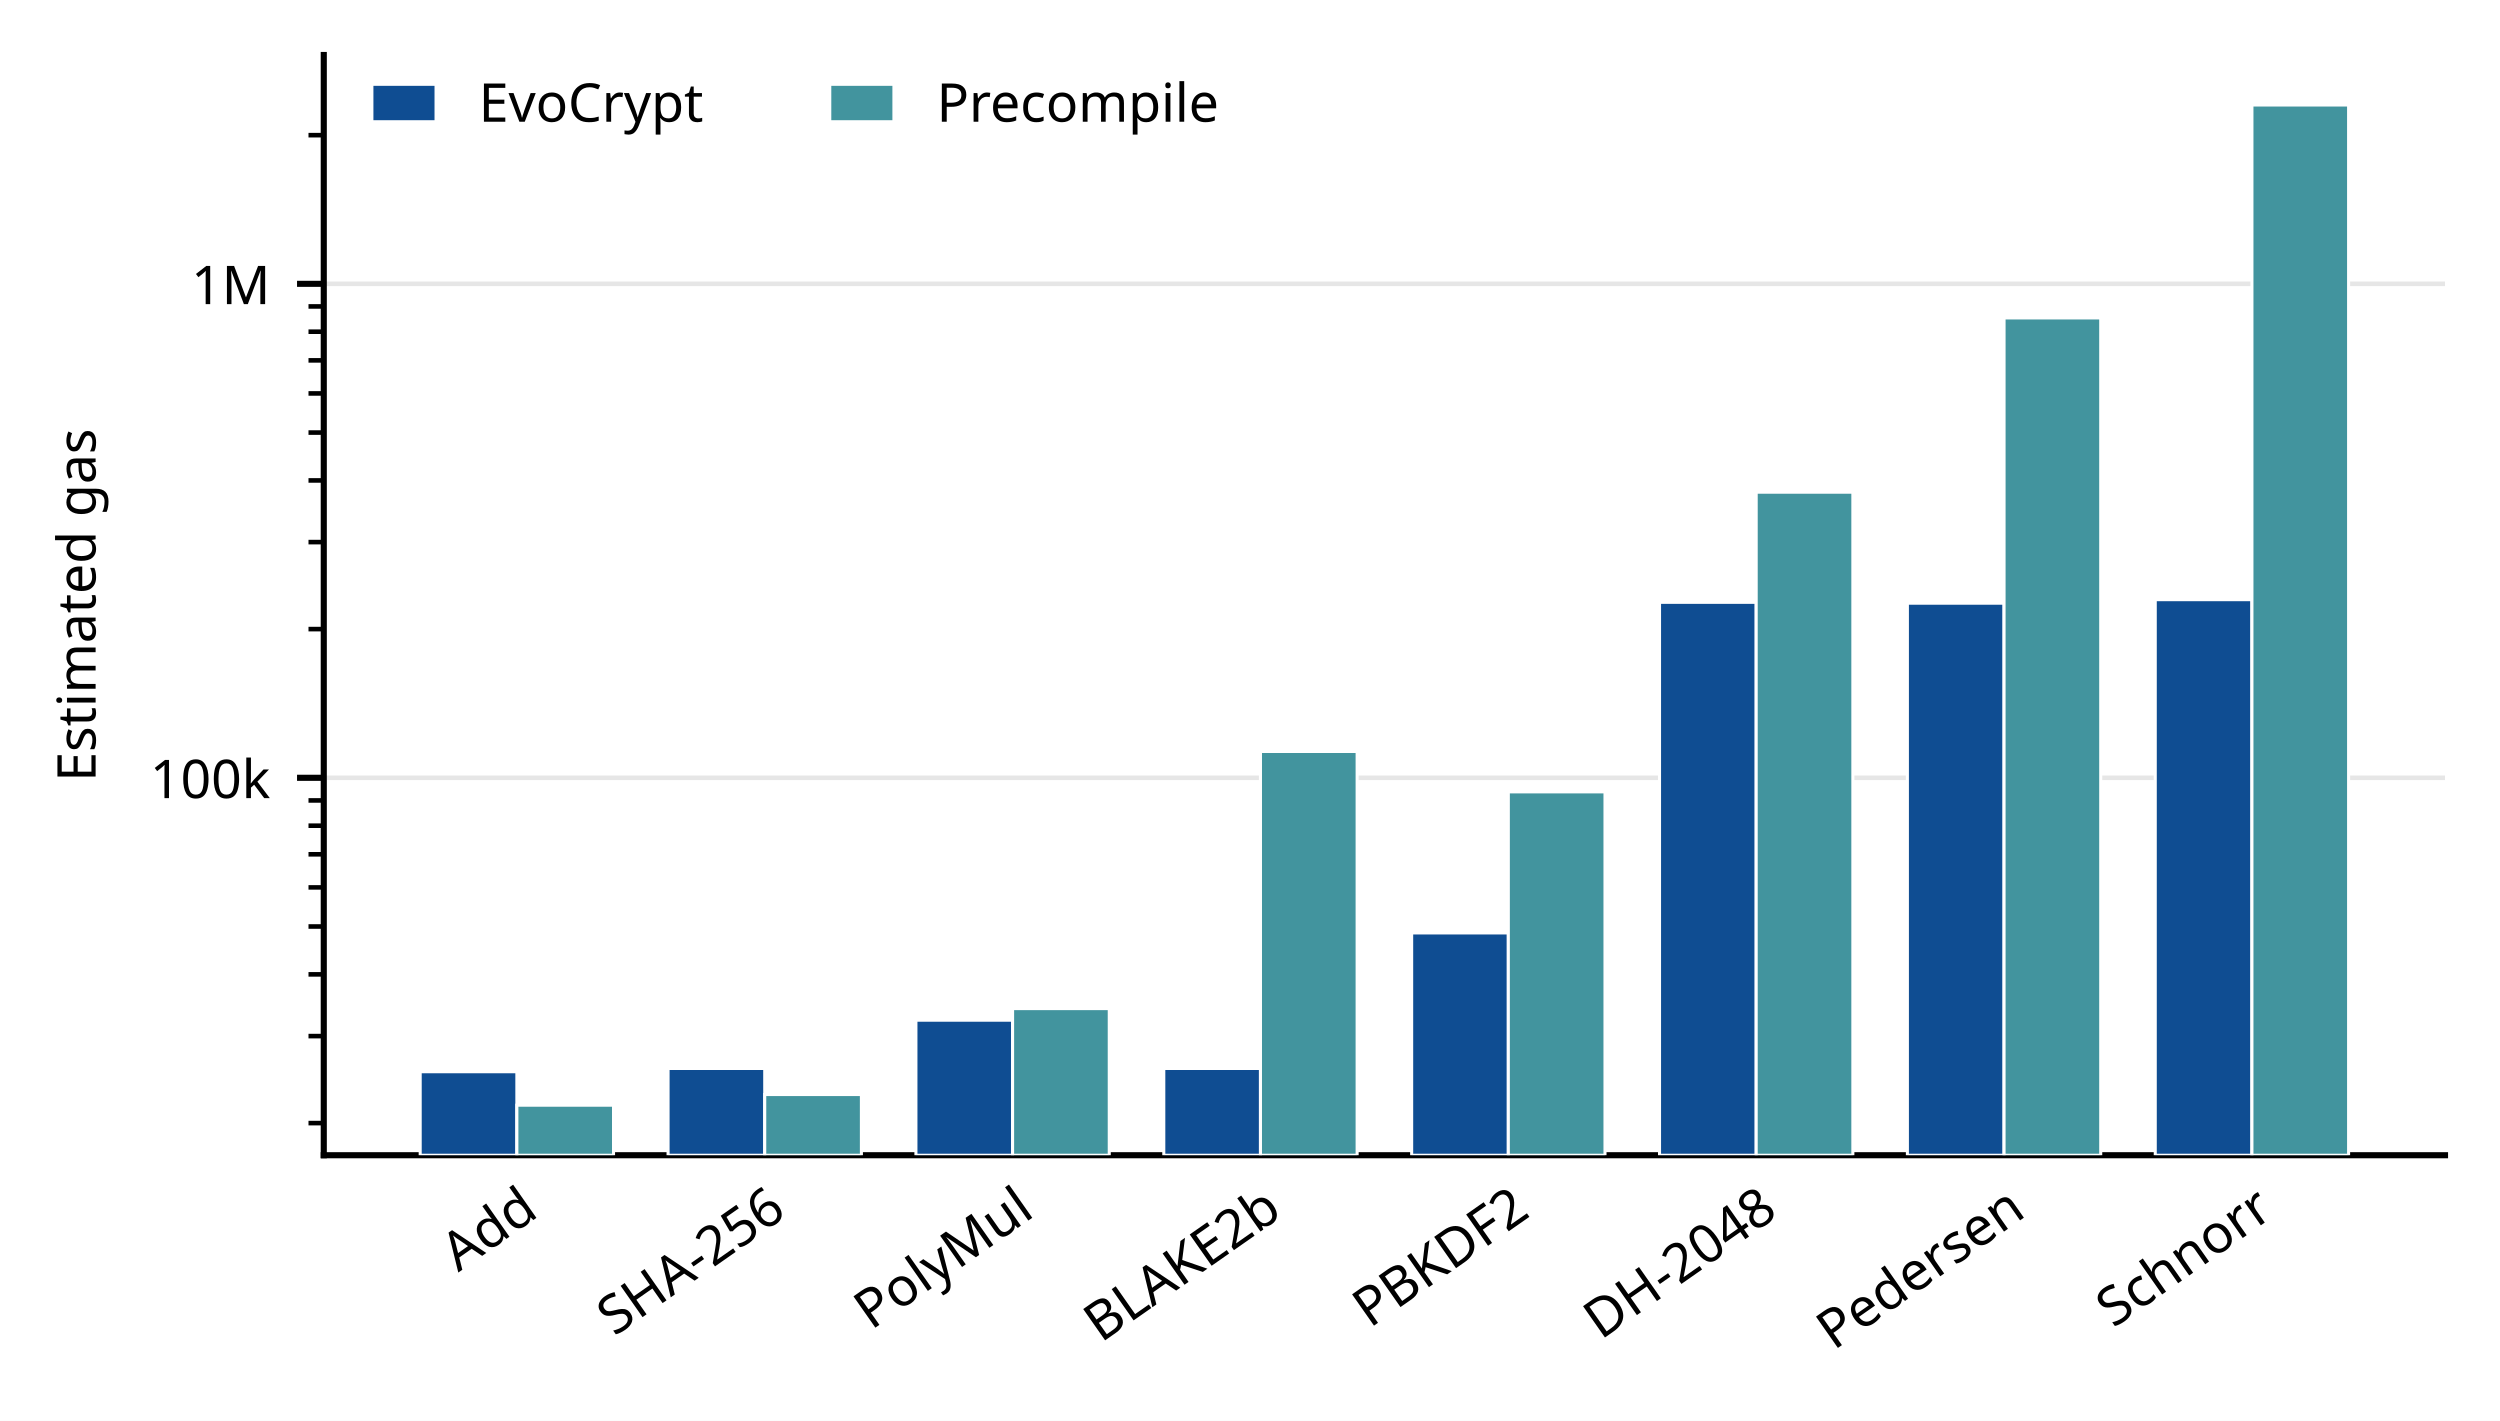
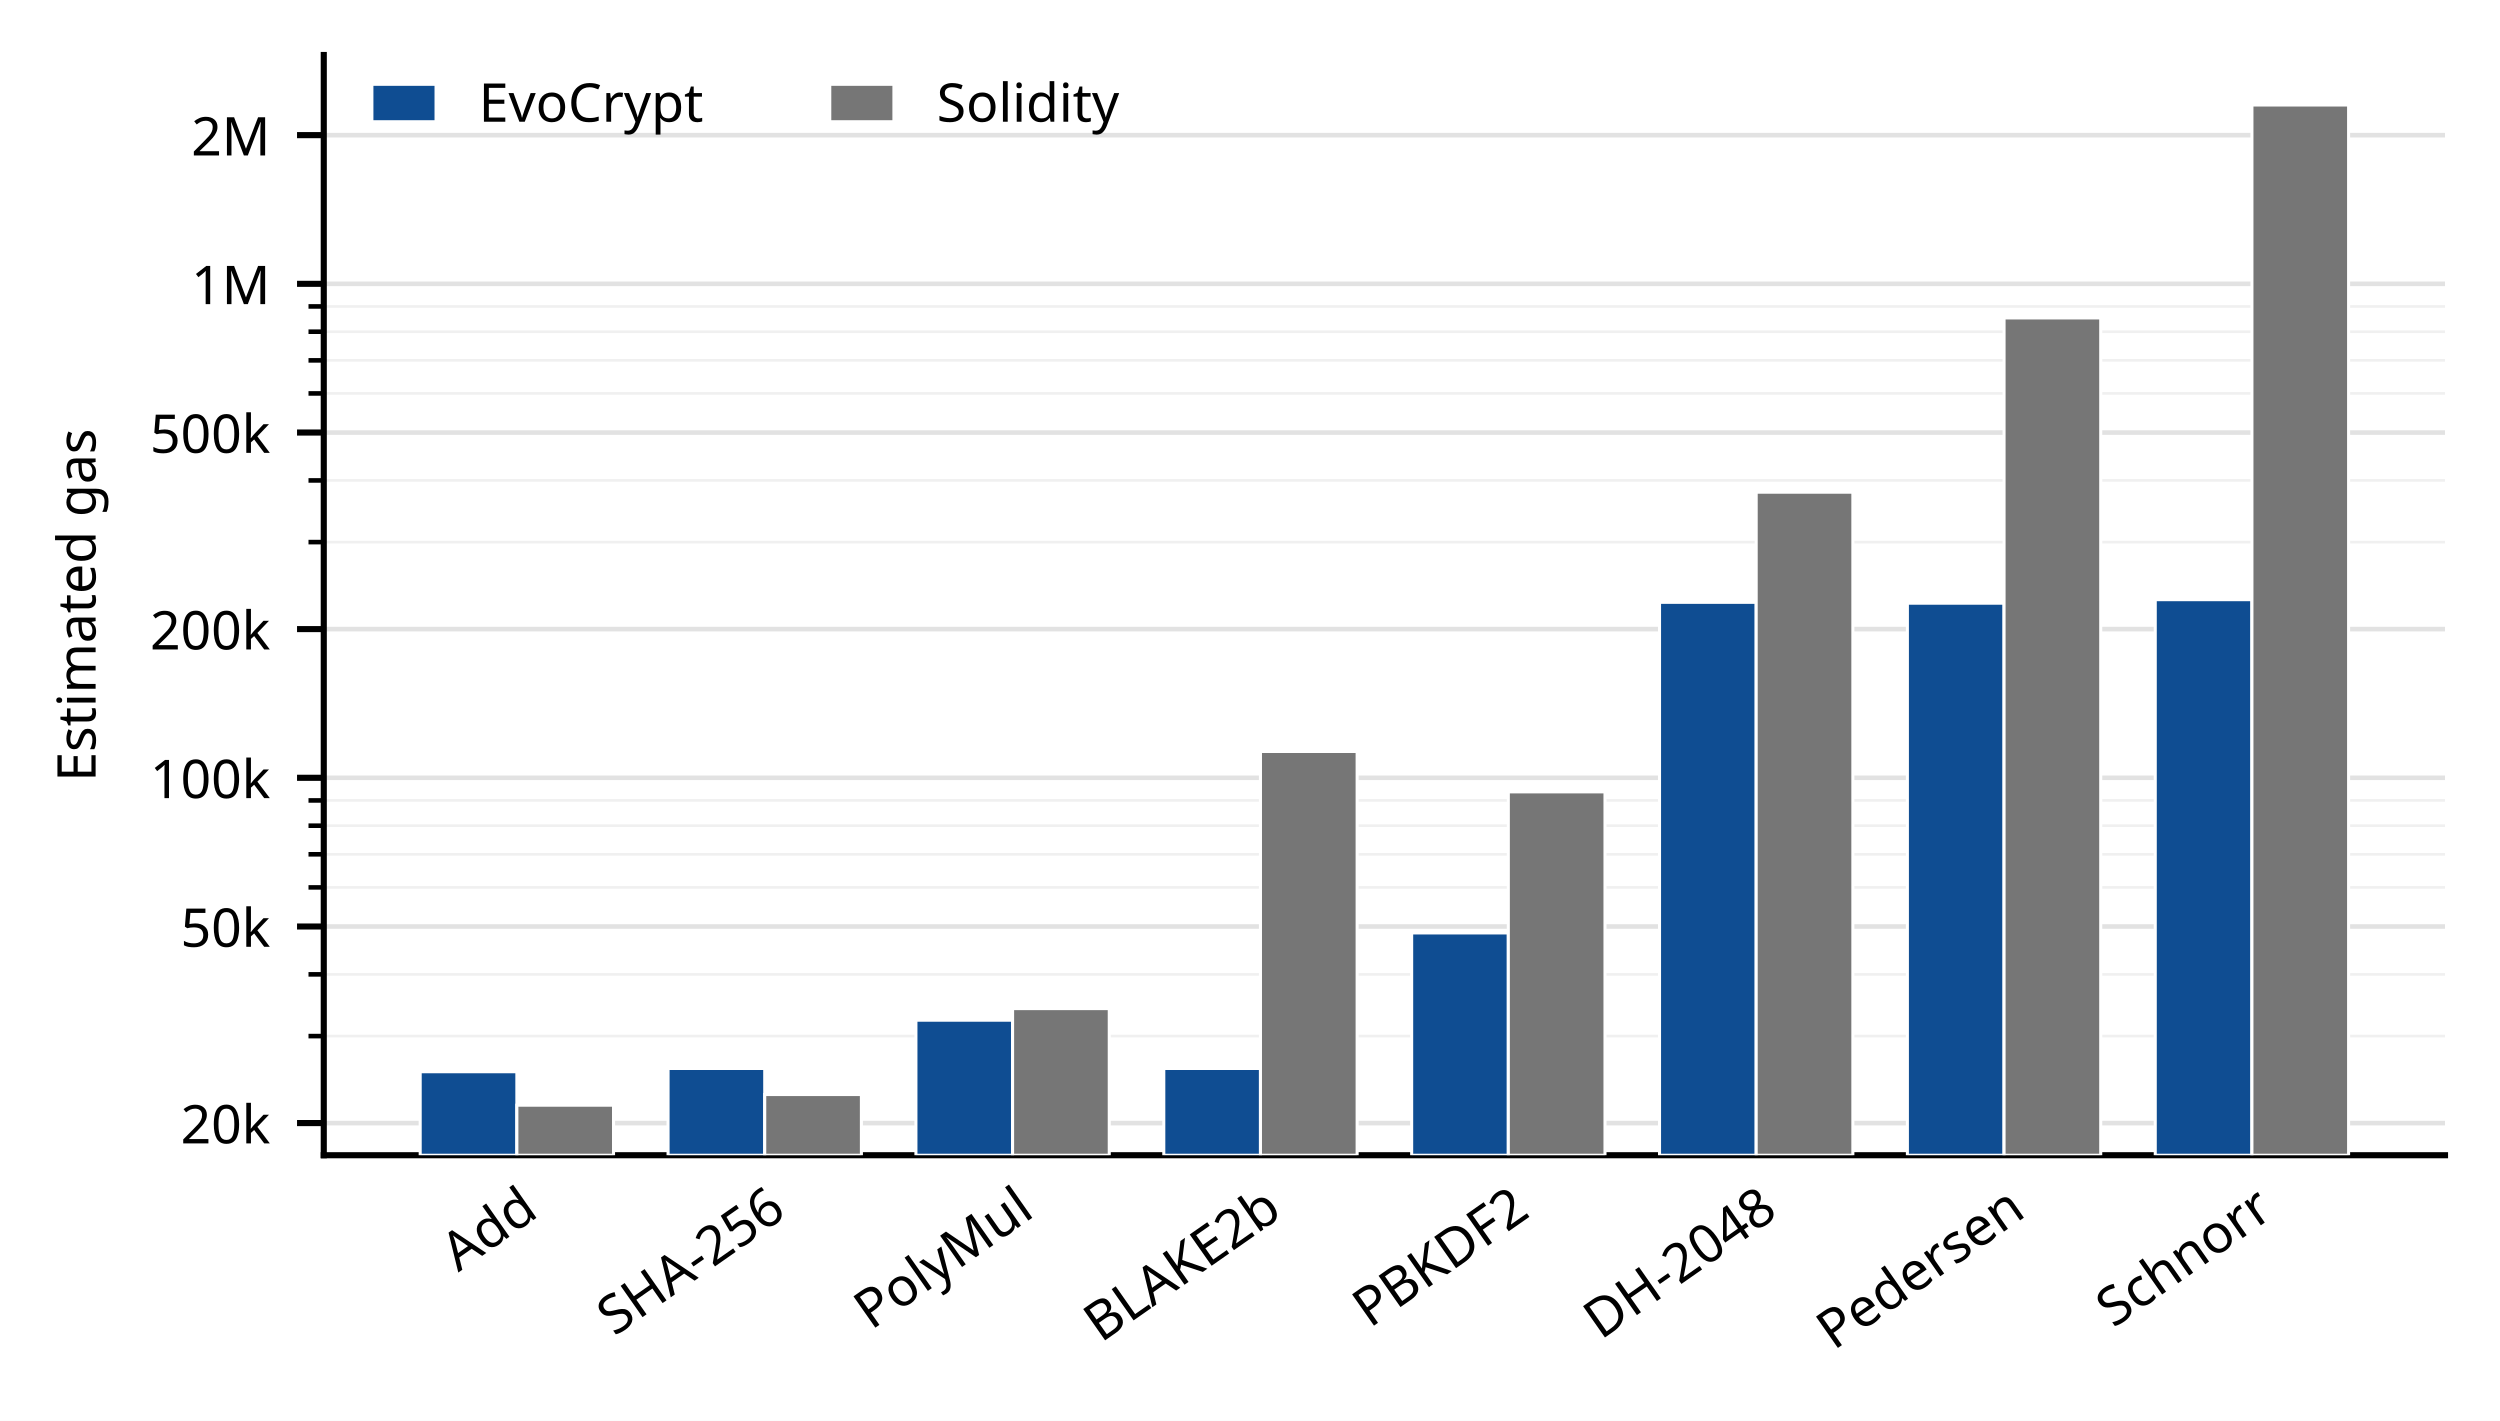
<svg xmlns="http://www.w3.org/2000/svg" xmlns:xlink="http://www.w3.org/1999/xlink" width="327.309pt" height="186.019pt" viewBox="0 0 327.309 186.019" version="1.1">
  <defs>
    <style type="text/css">*{stroke-linejoin: round; stroke-linecap: butt}</style>
  </defs>
  <g id="figure_1">
    <g id="patch_1">
      <path d="M 0 186.019  L 327.309 186.019  L 327.309 0  L 0 0  z " style="fill: #ffffff" />
    </g>
    <g id="axes_1">
      <g id="patch_2">
        <path d="M 42.389 151.247  L 320.109 151.247  L 320.109 7.2  L 42.389 7.2  z " style="fill: #ffffff" />
      </g>
      <g id="matplotlib.axis_1">
        <g id="xtick_1">
          <g id="line2d_1" />
          <g id="text_1">
            <text style="font: 7px 'sans-serif'; text-anchor: end" x="70.72" y="159.104" transform="rotate(-35, 70.7199, 159.1036)">Add</text>
          </g>
        </g>
        <g id="xtick_2">
          <g id="line2d_2" />
          <g id="text_2">
            <text style="font: 7px 'sans-serif'; text-anchor: end" x="103.171" y="159.104" transform="rotate(-35, 103.1714, 159.1036)">SHA-256</text>
          </g>
        </g>
        <g id="xtick_3">
          <g id="line2d_3" />
          <g id="text_3">
            <text style="font: 7px 'sans-serif'; text-anchor: end" x="135.623" y="159.104" transform="rotate(-35, 135.6229, 159.1036)">PolyMul</text>
          </g>
        </g>
        <g id="xtick_4">
          <g id="line2d_4" />
          <g id="text_4">
            <text style="font: 7px 'sans-serif'; text-anchor: end" x="168.074" y="159.104" transform="rotate(-35, 168.0744, 159.1036)">BLAKE2b</text>
          </g>
        </g>
        <g id="xtick_5">
          <g id="line2d_5" />
          <g id="text_5">
            <text style="font: 7px 'sans-serif'; text-anchor: end" x="200.526" y="159.104" transform="rotate(-35, 200.5259, 159.1036)">PBKDF2</text>
          </g>
        </g>
        <g id="xtick_6">
          <g id="line2d_6" />
          <g id="text_6">
            <text style="font: 7px 'sans-serif'; text-anchor: end" x="232.977" y="159.104" transform="rotate(-35, 232.9774, 159.1036)">DH-2048</text>
          </g>
        </g>
        <g id="xtick_7">
          <g id="line2d_7" />
          <g id="text_7">
            <text style="font: 7px 'sans-serif'; text-anchor: end" x="265.429" y="159.104" transform="rotate(-35, 265.4289, 159.1036)">Pedersen</text>
          </g>
        </g>
        <g id="xtick_8">
          <g id="line2d_8" />
          <g id="text_8">
            <text style="font: 7px 'sans-serif'; text-anchor: end" x="297.88" y="159.104" transform="rotate(-35, 297.8804, 159.1036)">Schnorr</text>
          </g>
        </g>
      </g>
      <g id="matplotlib.axis_2">
        <g id="ytick_1">
          <g id="line2d_9">
-             <path d="M 42.389 101.833  L 320.109 101.833  " clip-path="url(#p8842e2dcbf)" style="fill: none; stroke: #e6e6e6; stroke-width: 0.6; stroke-linecap: square" />
+             <path d="M 42.389 147.037  L 320.109 147.037  " clip-path="url(#p5ff99f781f)" style="fill: none; stroke: #e2e2e2; stroke-width: 0.6; stroke-linecap: square" />
          </g>
          <g id="line2d_10">
            <defs>
-               <path id="me542595469" d="M 0 0  L -3.5 0  " style="stroke: #000000; stroke-width: 0.8" />
+               <path id="mbd8e3105ad" d="M 0 0  L -3.5 0  " style="stroke: #000000; stroke-width: 0.8" />
            </defs>
            <g>
-               <use xlink:href="#me542595469" x="42.389" y="101.833" style="stroke: #000000; stroke-width: 0.8" />
+               <use xlink:href="#mbd8e3105ad" x="42.389" y="147.037" style="stroke: #000000; stroke-width: 0.8" />
            </g>
          </g>
          <g id="text_9">
-             <text style="font: 7px 'sans-serif'; text-anchor: end" x="35.389" y="104.493" transform="rotate(-0, 35.38938, 104.4928)">100k</text>
+             <text style="font: 7px 'sans-serif'; text-anchor: end" x="35.389" y="149.696" transform="rotate(-0, 35.38938, 149.6963)">20k</text>
          </g>
        </g>
        <g id="ytick_2">
          <g id="line2d_11">
-             <path d="M 42.389 37.162  L 320.109 37.162  " clip-path="url(#p8842e2dcbf)" style="fill: none; stroke: #e6e6e6; stroke-width: 0.6; stroke-linecap: square" />
+             <path d="M 42.389 121.301  L 320.109 121.301  " clip-path="url(#p5ff99f781f)" style="fill: none; stroke: #e2e2e2; stroke-width: 0.6; stroke-linecap: square" />
          </g>
          <g id="line2d_12">
            <g>
-               <use xlink:href="#me542595469" x="42.389" y="37.162" style="stroke: #000000; stroke-width: 0.8" />
+               <use xlink:href="#mbd8e3105ad" x="42.389" y="121.301" style="stroke: #000000; stroke-width: 0.8" />
            </g>
          </g>
          <g id="text_10">
-             <text style="font: 7px 'sans-serif'; text-anchor: end" x="35.389" y="39.821" transform="rotate(-0, 35.38938, 39.8212)">1M</text>
+             <text style="font: 7px 'sans-serif'; text-anchor: end" x="35.389" y="123.961" transform="rotate(-0, 35.38938, 123.9609)">50k</text>
          </g>
        </g>
        <g id="ytick_3">
          <g id="line2d_13">
+             <path d="M 42.389 101.833  L 320.109 101.833  " clip-path="url(#p5ff99f781f)" style="fill: none; stroke: #e2e2e2; stroke-width: 0.6; stroke-linecap: square" />
+           </g>
+           <g id="line2d_14">
+             <g>
+               <use xlink:href="#mbd8e3105ad" x="42.389" y="101.833" style="stroke: #000000; stroke-width: 0.8" />
+             </g>
+           </g>
+           <g id="text_11">
+             <text style="font: 7px 'sans-serif'; text-anchor: end" x="35.389" y="104.493" transform="rotate(-0, 35.38938, 104.4928)">100k</text>
+           </g>
+         </g>
+         <g id="ytick_4">
+           <g id="line2d_15">
+             <path d="M 42.389 82.365  L 320.109 82.365  " clip-path="url(#p5ff99f781f)" style="fill: none; stroke: #e2e2e2; stroke-width: 0.6; stroke-linecap: square" />
+           </g>
+           <g id="line2d_16">
+             <g>
+               <use xlink:href="#mbd8e3105ad" x="42.389" y="82.365" style="stroke: #000000; stroke-width: 0.8" />
+             </g>
+           </g>
+           <g id="text_12">
+             <text style="font: 7px 'sans-serif'; text-anchor: end" x="35.389" y="85.025" transform="rotate(-0, 35.38938, 85.02472)">200k</text>
+           </g>
+         </g>
+         <g id="ytick_5">
+           <g id="line2d_17">
+             <path d="M 42.389 56.63  L 320.109 56.63  " clip-path="url(#p5ff99f781f)" style="fill: none; stroke: #e2e2e2; stroke-width: 0.6; stroke-linecap: square" />
+           </g>
+           <g id="line2d_18">
+             <g>
+               <use xlink:href="#mbd8e3105ad" x="42.389" y="56.63" style="stroke: #000000; stroke-width: 0.8" />
+             </g>
+           </g>
+           <g id="text_13">
+             <text style="font: 7px 'sans-serif'; text-anchor: end" x="35.389" y="59.289" transform="rotate(-0, 35.38938, 59.28929)">500k</text>
+           </g>
+         </g>
+         <g id="ytick_6">
+           <g id="line2d_19">
+             <path d="M 42.389 37.162  L 320.109 37.162  " clip-path="url(#p5ff99f781f)" style="fill: none; stroke: #e2e2e2; stroke-width: 0.6; stroke-linecap: square" />
+           </g>
+           <g id="line2d_20">
+             <g>
+               <use xlink:href="#mbd8e3105ad" x="42.389" y="37.162" style="stroke: #000000; stroke-width: 0.8" />
+             </g>
+           </g>
+           <g id="text_14">
+             <text style="font: 7px 'sans-serif'; text-anchor: end" x="35.389" y="39.821" transform="rotate(-0, 35.38938, 39.8212)">1M</text>
+           </g>
+         </g>
+         <g id="ytick_7">
+           <g id="line2d_21">
+             <path d="M 42.389 17.694  L 320.109 17.694  " clip-path="url(#p5ff99f781f)" style="fill: none; stroke: #e2e2e2; stroke-width: 0.6; stroke-linecap: square" />
+           </g>
+           <g id="line2d_22">
+             <g>
+               <use xlink:href="#mbd8e3105ad" x="42.389" y="17.694" style="stroke: #000000; stroke-width: 0.8" />
+             </g>
+           </g>
+           <g id="text_15">
+             <text style="font: 7px 'sans-serif'; text-anchor: end" x="35.389" y="20.353" transform="rotate(-0, 35.38938, 20.3531)">2M</text>
+           </g>
+         </g>
+         <g id="ytick_8">
+           <g id="line2d_23">
+             <path d="M 42.389 135.649  L 320.109 135.649  " clip-path="url(#p5ff99f781f)" style="fill: none; stroke: #f0f0f0; stroke-width: 0.35; stroke-linecap: square" />
+           </g>
+           <g id="line2d_24">
            <defs>
-               <path id="m87f2854df3" d="M 0 0  L -2 0  " style="stroke: #000000; stroke-width: 0.6" />
+               <path id="md619cdef60" d="M 0 0  L -2 0  " style="stroke: #000000; stroke-width: 0.6" />
            </defs>
            <g>
-               <use xlink:href="#m87f2854df3" x="42.389" y="147.037" style="stroke: #000000; stroke-width: 0.6" />
-             </g>
-           </g>
-         </g>
-         <g id="ytick_4">
-           <g id="line2d_14">
-             <g>
-               <use xlink:href="#m87f2854df3" x="42.389" y="135.649" style="stroke: #000000; stroke-width: 0.6" />
-             </g>
-           </g>
-         </g>
-         <g id="ytick_5">
-           <g id="line2d_15">
-             <g>
-               <use xlink:href="#m87f2854df3" x="42.389" y="127.569" style="stroke: #000000; stroke-width: 0.6" />
-             </g>
-           </g>
-         </g>
-         <g id="ytick_6">
-           <g id="line2d_16">
-             <g>
-               <use xlink:href="#m87f2854df3" x="42.389" y="121.301" style="stroke: #000000; stroke-width: 0.6" />
-             </g>
-           </g>
-         </g>
-         <g id="ytick_7">
-           <g id="line2d_17">
-             <g>
-               <use xlink:href="#m87f2854df3" x="42.389" y="116.181" style="stroke: #000000; stroke-width: 0.6" />
-             </g>
-           </g>
-         </g>
-         <g id="ytick_8">
-           <g id="line2d_18">
-             <g>
-               <use xlink:href="#m87f2854df3" x="42.389" y="111.851" style="stroke: #000000; stroke-width: 0.6" />
+               <use xlink:href="#md619cdef60" x="42.389" y="135.649" style="stroke: #000000; stroke-width: 0.6" />
            </g>
          </g>
        </g>
        <g id="ytick_9">
-           <g id="line2d_19">
-             <g>
-               <use xlink:href="#m87f2854df3" x="42.389" y="108.101" style="stroke: #000000; stroke-width: 0.6" />
+           <g id="line2d_25">
+             <path d="M 42.389 127.569  L 320.109 127.569  " clip-path="url(#p5ff99f781f)" style="fill: none; stroke: #f0f0f0; stroke-width: 0.35; stroke-linecap: square" />
+           </g>
+           <g id="line2d_26">
+             <g>
+               <use xlink:href="#md619cdef60" x="42.389" y="127.569" style="stroke: #000000; stroke-width: 0.6" />
            </g>
          </g>
        </g>
        <g id="ytick_10">
-           <g id="line2d_20">
-             <g>
-               <use xlink:href="#m87f2854df3" x="42.389" y="104.793" style="stroke: #000000; stroke-width: 0.6" />
+           <g id="line2d_27">
+             <path d="M 42.389 116.181  L 320.109 116.181  " clip-path="url(#p5ff99f781f)" style="fill: none; stroke: #f0f0f0; stroke-width: 0.35; stroke-linecap: square" />
+           </g>
+           <g id="line2d_28">
+             <g>
+               <use xlink:href="#md619cdef60" x="42.389" y="116.181" style="stroke: #000000; stroke-width: 0.6" />
            </g>
          </g>
        </g>
        <g id="ytick_11">
-           <g id="line2d_21">
-             <g>
-               <use xlink:href="#m87f2854df3" x="42.389" y="82.365" style="stroke: #000000; stroke-width: 0.6" />
+           <g id="line2d_29">
+             <path d="M 42.389 111.851  L 320.109 111.851  " clip-path="url(#p5ff99f781f)" style="fill: none; stroke: #f0f0f0; stroke-width: 0.35; stroke-linecap: square" />
+           </g>
+           <g id="line2d_30">
+             <g>
+               <use xlink:href="#md619cdef60" x="42.389" y="111.851" style="stroke: #000000; stroke-width: 0.6" />
            </g>
          </g>
        </g>
        <g id="ytick_12">
-           <g id="line2d_22">
-             <g>
-               <use xlink:href="#m87f2854df3" x="42.389" y="70.977" style="stroke: #000000; stroke-width: 0.6" />
+           <g id="line2d_31">
+             <path d="M 42.389 108.101  L 320.109 108.101  " clip-path="url(#p5ff99f781f)" style="fill: none; stroke: #f0f0f0; stroke-width: 0.35; stroke-linecap: square" />
+           </g>
+           <g id="line2d_32">
+             <g>
+               <use xlink:href="#md619cdef60" x="42.389" y="108.101" style="stroke: #000000; stroke-width: 0.6" />
            </g>
          </g>
        </g>
        <g id="ytick_13">
-           <g id="line2d_23">
-             <g>
-               <use xlink:href="#m87f2854df3" x="42.389" y="62.897" style="stroke: #000000; stroke-width: 0.6" />
+           <g id="line2d_33">
+             <path d="M 42.389 104.793  L 320.109 104.793  " clip-path="url(#p5ff99f781f)" style="fill: none; stroke: #f0f0f0; stroke-width: 0.35; stroke-linecap: square" />
+           </g>
+           <g id="line2d_34">
+             <g>
+               <use xlink:href="#md619cdef60" x="42.389" y="104.793" style="stroke: #000000; stroke-width: 0.6" />
            </g>
          </g>
        </g>
        <g id="ytick_14">
-           <g id="line2d_24">
-             <g>
-               <use xlink:href="#m87f2854df3" x="42.389" y="56.63" style="stroke: #000000; stroke-width: 0.6" />
+           <g id="line2d_35">
+             <path d="M 42.389 70.977  L 320.109 70.977  " clip-path="url(#p5ff99f781f)" style="fill: none; stroke: #f0f0f0; stroke-width: 0.35; stroke-linecap: square" />
+           </g>
+           <g id="line2d_36">
+             <g>
+               <use xlink:href="#md619cdef60" x="42.389" y="70.977" style="stroke: #000000; stroke-width: 0.6" />
            </g>
          </g>
        </g>
        <g id="ytick_15">
-           <g id="line2d_25">
-             <g>
-               <use xlink:href="#m87f2854df3" x="42.389" y="51.509" style="stroke: #000000; stroke-width: 0.6" />
+           <g id="line2d_37">
+             <path d="M 42.389 62.897  L 320.109 62.897  " clip-path="url(#p5ff99f781f)" style="fill: none; stroke: #f0f0f0; stroke-width: 0.35; stroke-linecap: square" />
+           </g>
+           <g id="line2d_38">
+             <g>
+               <use xlink:href="#md619cdef60" x="42.389" y="62.897" style="stroke: #000000; stroke-width: 0.6" />
            </g>
          </g>
        </g>
        <g id="ytick_16">
-           <g id="line2d_26">
-             <g>
-               <use xlink:href="#m87f2854df3" x="42.389" y="47.18" style="stroke: #000000; stroke-width: 0.6" />
+           <g id="line2d_39">
+             <path d="M 42.389 51.509  L 320.109 51.509  " clip-path="url(#p5ff99f781f)" style="fill: none; stroke: #f0f0f0; stroke-width: 0.35; stroke-linecap: square" />
+           </g>
+           <g id="line2d_40">
+             <g>
+               <use xlink:href="#md619cdef60" x="42.389" y="51.509" style="stroke: #000000; stroke-width: 0.6" />
            </g>
          </g>
        </g>
        <g id="ytick_17">
-           <g id="line2d_27">
-             <g>
-               <use xlink:href="#m87f2854df3" x="42.389" y="43.429" style="stroke: #000000; stroke-width: 0.6" />
+           <g id="line2d_41">
+             <path d="M 42.389 47.18  L 320.109 47.18  " clip-path="url(#p5ff99f781f)" style="fill: none; stroke: #f0f0f0; stroke-width: 0.35; stroke-linecap: square" />
+           </g>
+           <g id="line2d_42">
+             <g>
+               <use xlink:href="#md619cdef60" x="42.389" y="47.18" style="stroke: #000000; stroke-width: 0.6" />
            </g>
          </g>
        </g>
        <g id="ytick_18">
-           <g id="line2d_28">
-             <g>
-               <use xlink:href="#m87f2854df3" x="42.389" y="40.121" style="stroke: #000000; stroke-width: 0.6" />
+           <g id="line2d_43">
+             <path d="M 42.389 43.429  L 320.109 43.429  " clip-path="url(#p5ff99f781f)" style="fill: none; stroke: #f0f0f0; stroke-width: 0.35; stroke-linecap: square" />
+           </g>
+           <g id="line2d_44">
+             <g>
+               <use xlink:href="#md619cdef60" x="42.389" y="43.429" style="stroke: #000000; stroke-width: 0.6" />
            </g>
          </g>
        </g>
        <g id="ytick_19">
-           <g id="line2d_29">
-             <g>
-               <use xlink:href="#m87f2854df3" x="42.389" y="17.694" style="stroke: #000000; stroke-width: 0.6" />
-             </g>
-           </g>
-         </g>
-         <g id="text_11">
+           <g id="line2d_45">
+             <path d="M 42.389 40.121  L 320.109 40.121  " clip-path="url(#p5ff99f781f)" style="fill: none; stroke: #f0f0f0; stroke-width: 0.35; stroke-linecap: square" />
+           </g>
+           <g id="line2d_46">
+             <g>
+               <use xlink:href="#md619cdef60" x="42.389" y="40.121" style="stroke: #000000; stroke-width: 0.6" />
+             </g>
+           </g>
+         </g>
+         <g id="text_16">
          <text style="font: 7px 'sans-serif'; text-anchor: middle" x="12.519" y="79.223" transform="rotate(-90, 12.51891, 79.2233)">Estimated gas</text>
        </g>
      </g>
      <g id="patch_3">
        <path d="M 42.389 151.247  L 42.389 7.2  " style="fill: none; stroke: #000000; stroke-width: 0.8; stroke-linejoin: miter; stroke-linecap: square" />
      </g>
      <g id="patch_4">
        <path d="M 42.389 151.247  L 320.109 151.247  " style="fill: none; stroke: #000000; stroke-width: 0.8; stroke-linejoin: miter; stroke-linecap: square" />
      </g>
      <g id="patch_5">
-         <path d="M 55.013 151.247  L 67.669 151.247  L 67.669 140.315  L 55.013 140.315  z " clip-path="url(#p8842e2dcbf)" style="fill: #0f4d92; stroke: #ffffff; stroke-width: 0.4; stroke-linejoin: miter" />
+         <path d="M 55.013 151.247  L 67.669 151.247  L 67.669 140.315  L 55.013 140.315  z " clip-path="url(#p5ff99f781f)" style="fill: #0f4d92; stroke: #ffffff; stroke-width: 0.4; stroke-linejoin: miter" />
      </g>
      <g id="patch_6">
-         <path d="M 87.465 151.247  L 100.121 151.247  L 100.121 139.884  L 87.465 139.884  z " clip-path="url(#p8842e2dcbf)" style="fill: #0f4d92; stroke: #ffffff; stroke-width: 0.4; stroke-linejoin: miter" />
+         <path d="M 87.465 151.247  L 100.121 151.247  L 100.121 139.884  L 87.465 139.884  z " clip-path="url(#p5ff99f781f)" style="fill: #0f4d92; stroke: #ffffff; stroke-width: 0.4; stroke-linejoin: miter" />
      </g>
      <g id="patch_7">
-         <path d="M 119.916 151.247  L 132.572 151.247  L 132.572 133.569  L 119.916 133.569  z " clip-path="url(#p8842e2dcbf)" style="fill: #0f4d92; stroke: #ffffff; stroke-width: 0.4; stroke-linejoin: miter" />
+         <path d="M 119.916 151.247  L 132.572 151.247  L 132.572 133.569  L 119.916 133.569  z " clip-path="url(#p5ff99f781f)" style="fill: #0f4d92; stroke: #ffffff; stroke-width: 0.4; stroke-linejoin: miter" />
      </g>
      <g id="patch_8">
-         <path d="M 152.368 151.247  L 165.024 151.247  L 165.024 139.884  L 152.368 139.884  z " clip-path="url(#p8842e2dcbf)" style="fill: #0f4d92; stroke: #ffffff; stroke-width: 0.4; stroke-linejoin: miter" />
+         <path d="M 152.368 151.247  L 165.024 151.247  L 165.024 139.884  L 152.368 139.884  z " clip-path="url(#p5ff99f781f)" style="fill: #0f4d92; stroke: #ffffff; stroke-width: 0.4; stroke-linejoin: miter" />
      </g>
      <g id="patch_9">
-         <path d="M 184.819 151.247  L 197.475 151.247  L 197.475 122.144  L 184.819 122.144  z " clip-path="url(#p8842e2dcbf)" style="fill: #0f4d92; stroke: #ffffff; stroke-width: 0.4; stroke-linejoin: miter" />
+         <path d="M 184.819 151.247  L 197.475 151.247  L 197.475 122.144  L 184.819 122.144  z " clip-path="url(#p5ff99f781f)" style="fill: #0f4d92; stroke: #ffffff; stroke-width: 0.4; stroke-linejoin: miter" />
      </g>
      <g id="patch_10">
-         <path d="M 217.271 151.247  L 229.927 151.247  L 229.927 78.86  L 217.271 78.86  z " clip-path="url(#p8842e2dcbf)" style="fill: #0f4d92; stroke: #ffffff; stroke-width: 0.4; stroke-linejoin: miter" />
+         <path d="M 217.271 151.247  L 229.927 151.247  L 229.927 78.86  L 217.271 78.86  z " clip-path="url(#p5ff99f781f)" style="fill: #0f4d92; stroke: #ffffff; stroke-width: 0.4; stroke-linejoin: miter" />
      </g>
      <g id="patch_11">
-         <path d="M 249.722 151.247  L 262.378 151.247  L 262.378 78.971  L 249.722 78.971  z " clip-path="url(#p8842e2dcbf)" style="fill: #0f4d92; stroke: #ffffff; stroke-width: 0.4; stroke-linejoin: miter" />
+         <path d="M 249.722 151.247  L 262.378 151.247  L 262.378 78.971  L 249.722 78.971  z " clip-path="url(#p5ff99f781f)" style="fill: #0f4d92; stroke: #ffffff; stroke-width: 0.4; stroke-linejoin: miter" />
      </g>
      <g id="patch_12">
-         <path d="M 282.174 151.247  L 294.83 151.247  L 294.83 78.509  L 282.174 78.509  z " clip-path="url(#p8842e2dcbf)" style="fill: #0f4d92; stroke: #ffffff; stroke-width: 0.4; stroke-linejoin: miter" />
+         <path d="M 282.174 151.247  L 294.83 151.247  L 294.83 78.509  L 282.174 78.509  z " clip-path="url(#p5ff99f781f)" style="fill: #0f4d92; stroke: #ffffff; stroke-width: 0.4; stroke-linejoin: miter" />
      </g>
      <g id="patch_13">
-         <path d="M 67.669 151.247  L 80.325 151.247  L 80.325 144.699  L 67.669 144.699  z " clip-path="url(#p8842e2dcbf)" style="fill: #42949e; stroke: #ffffff; stroke-width: 0.4; stroke-linejoin: miter" />
+         <path d="M 67.669 151.247  L 80.325 151.247  L 80.325 144.699  L 67.669 144.699  z " clip-path="url(#p5ff99f781f)" style="fill: #767676; stroke: #ffffff; stroke-width: 0.4; stroke-linejoin: miter" />
      </g>
      <g id="patch_14">
-         <path d="M 100.121 151.247  L 112.777 151.247  L 112.777 143.3  L 100.121 143.3  z " clip-path="url(#p8842e2dcbf)" style="fill: #42949e; stroke: #ffffff; stroke-width: 0.4; stroke-linejoin: miter" />
+         <path d="M 100.121 151.247  L 112.777 151.247  L 112.777 143.3  L 100.121 143.3  z " clip-path="url(#p5ff99f781f)" style="fill: #767676; stroke: #ffffff; stroke-width: 0.4; stroke-linejoin: miter" />
      </g>
      <g id="patch_15">
-         <path d="M 132.572 151.247  L 145.228 151.247  L 145.228 132.048  L 132.572 132.048  z " clip-path="url(#p8842e2dcbf)" style="fill: #42949e; stroke: #ffffff; stroke-width: 0.4; stroke-linejoin: miter" />
+         <path d="M 132.572 151.247  L 145.228 151.247  L 145.228 132.048  L 132.572 132.048  z " clip-path="url(#p5ff99f781f)" style="fill: #767676; stroke: #ffffff; stroke-width: 0.4; stroke-linejoin: miter" />
      </g>
      <g id="patch_16">
-         <path d="M 165.024 151.247  L 177.68 151.247  L 177.68 98.386  L 165.024 98.386  z " clip-path="url(#p8842e2dcbf)" style="fill: #42949e; stroke: #ffffff; stroke-width: 0.4; stroke-linejoin: miter" />
+         <path d="M 165.024 151.247  L 177.68 151.247  L 177.68 98.386  L 165.024 98.386  z " clip-path="url(#p5ff99f781f)" style="fill: #767676; stroke: #ffffff; stroke-width: 0.4; stroke-linejoin: miter" />
      </g>
      <g id="patch_17">
-         <path d="M 197.475 151.247  L 210.131 151.247  L 210.131 103.678  L 197.475 103.678  z " clip-path="url(#p8842e2dcbf)" style="fill: #42949e; stroke: #ffffff; stroke-width: 0.4; stroke-linejoin: miter" />
+         <path d="M 197.475 151.247  L 210.131 151.247  L 210.131 103.678  L 197.475 103.678  z " clip-path="url(#p5ff99f781f)" style="fill: #767676; stroke: #ffffff; stroke-width: 0.4; stroke-linejoin: miter" />
      </g>
      <g id="patch_18">
-         <path d="M 229.927 151.247  L 242.583 151.247  L 242.583 64.444  L 229.927 64.444  z " clip-path="url(#p8842e2dcbf)" style="fill: #42949e; stroke: #ffffff; stroke-width: 0.4; stroke-linejoin: miter" />
+         <path d="M 229.927 151.247  L 242.583 151.247  L 242.583 64.444  L 229.927 64.444  z " clip-path="url(#p5ff99f781f)" style="fill: #767676; stroke: #ffffff; stroke-width: 0.4; stroke-linejoin: miter" />
      </g>
      <g id="patch_19">
-         <path d="M 262.378 151.247  L 275.034 151.247  L 275.034 41.623  L 262.378 41.623  z " clip-path="url(#p8842e2dcbf)" style="fill: #42949e; stroke: #ffffff; stroke-width: 0.4; stroke-linejoin: miter" />
+         <path d="M 262.378 151.247  L 275.034 151.247  L 275.034 41.623  L 262.378 41.623  z " clip-path="url(#p5ff99f781f)" style="fill: #767676; stroke: #ffffff; stroke-width: 0.4; stroke-linejoin: miter" />
      </g>
      <g id="patch_20">
-         <path d="M 294.83 151.247  L 307.486 151.247  L 307.486 13.748  L 294.83 13.748  z " clip-path="url(#p8842e2dcbf)" style="fill: #42949e; stroke: #ffffff; stroke-width: 0.4; stroke-linejoin: miter" />
+         <path d="M 294.83 151.247  L 307.486 151.247  L 307.486 13.748  L 294.83 13.748  z " clip-path="url(#p5ff99f781f)" style="fill: #767676; stroke: #ffffff; stroke-width: 0.4; stroke-linejoin: miter" />
      </g>
      <g id="legend_1">
        <g id="patch_21">
          <path d="M 48.689 15.938  L 57.089 15.938  L 57.089 11.038  L 48.689 11.038  z " style="fill: #0f4d92; stroke: #ffffff; stroke-width: 0.4; stroke-linejoin: miter" />
        </g>
-         <g id="text_12">
+         <g id="text_17">
          <text style="font: 7px 'sans-serif'; text-anchor: start" x="62.689" y="15.938" transform="rotate(-0, 62.68937, 15.93797)">EvoCrypt</text>
        </g>
        <g id="patch_22">
-           <path d="M 108.636 15.938  L 117.036 15.938  L 117.036 11.038  L 108.636 11.038  z " style="fill: #42949e; stroke: #ffffff; stroke-width: 0.4; stroke-linejoin: miter" />
-         </g>
-         <g id="text_13">
-           <text style="font: 7px 'sans-serif'; text-anchor: start" x="122.636" y="15.938" transform="rotate(-0, 122.6356, 15.93797)">Precompile</text>
+           <path d="M 108.636 15.938  L 117.036 15.938  L 117.036 11.038  L 108.636 11.038  z " style="fill: #767676; stroke: #ffffff; stroke-width: 0.4; stroke-linejoin: miter" />
+         </g>
+         <g id="text_18">
+           <text style="font: 7px 'sans-serif'; text-anchor: start" x="122.636" y="15.938" transform="rotate(-0, 122.6356, 15.93797)">Solidity</text>
        </g>
      </g>
    </g>
  </g>
  <defs>
-     <clipPath id="p8842e2dcbf">
+     <clipPath id="p5ff99f781f">
      <rect x="42.389" y="7.2" width="277.72" height="144.047" />
    </clipPath>
  </defs>
</svg>
